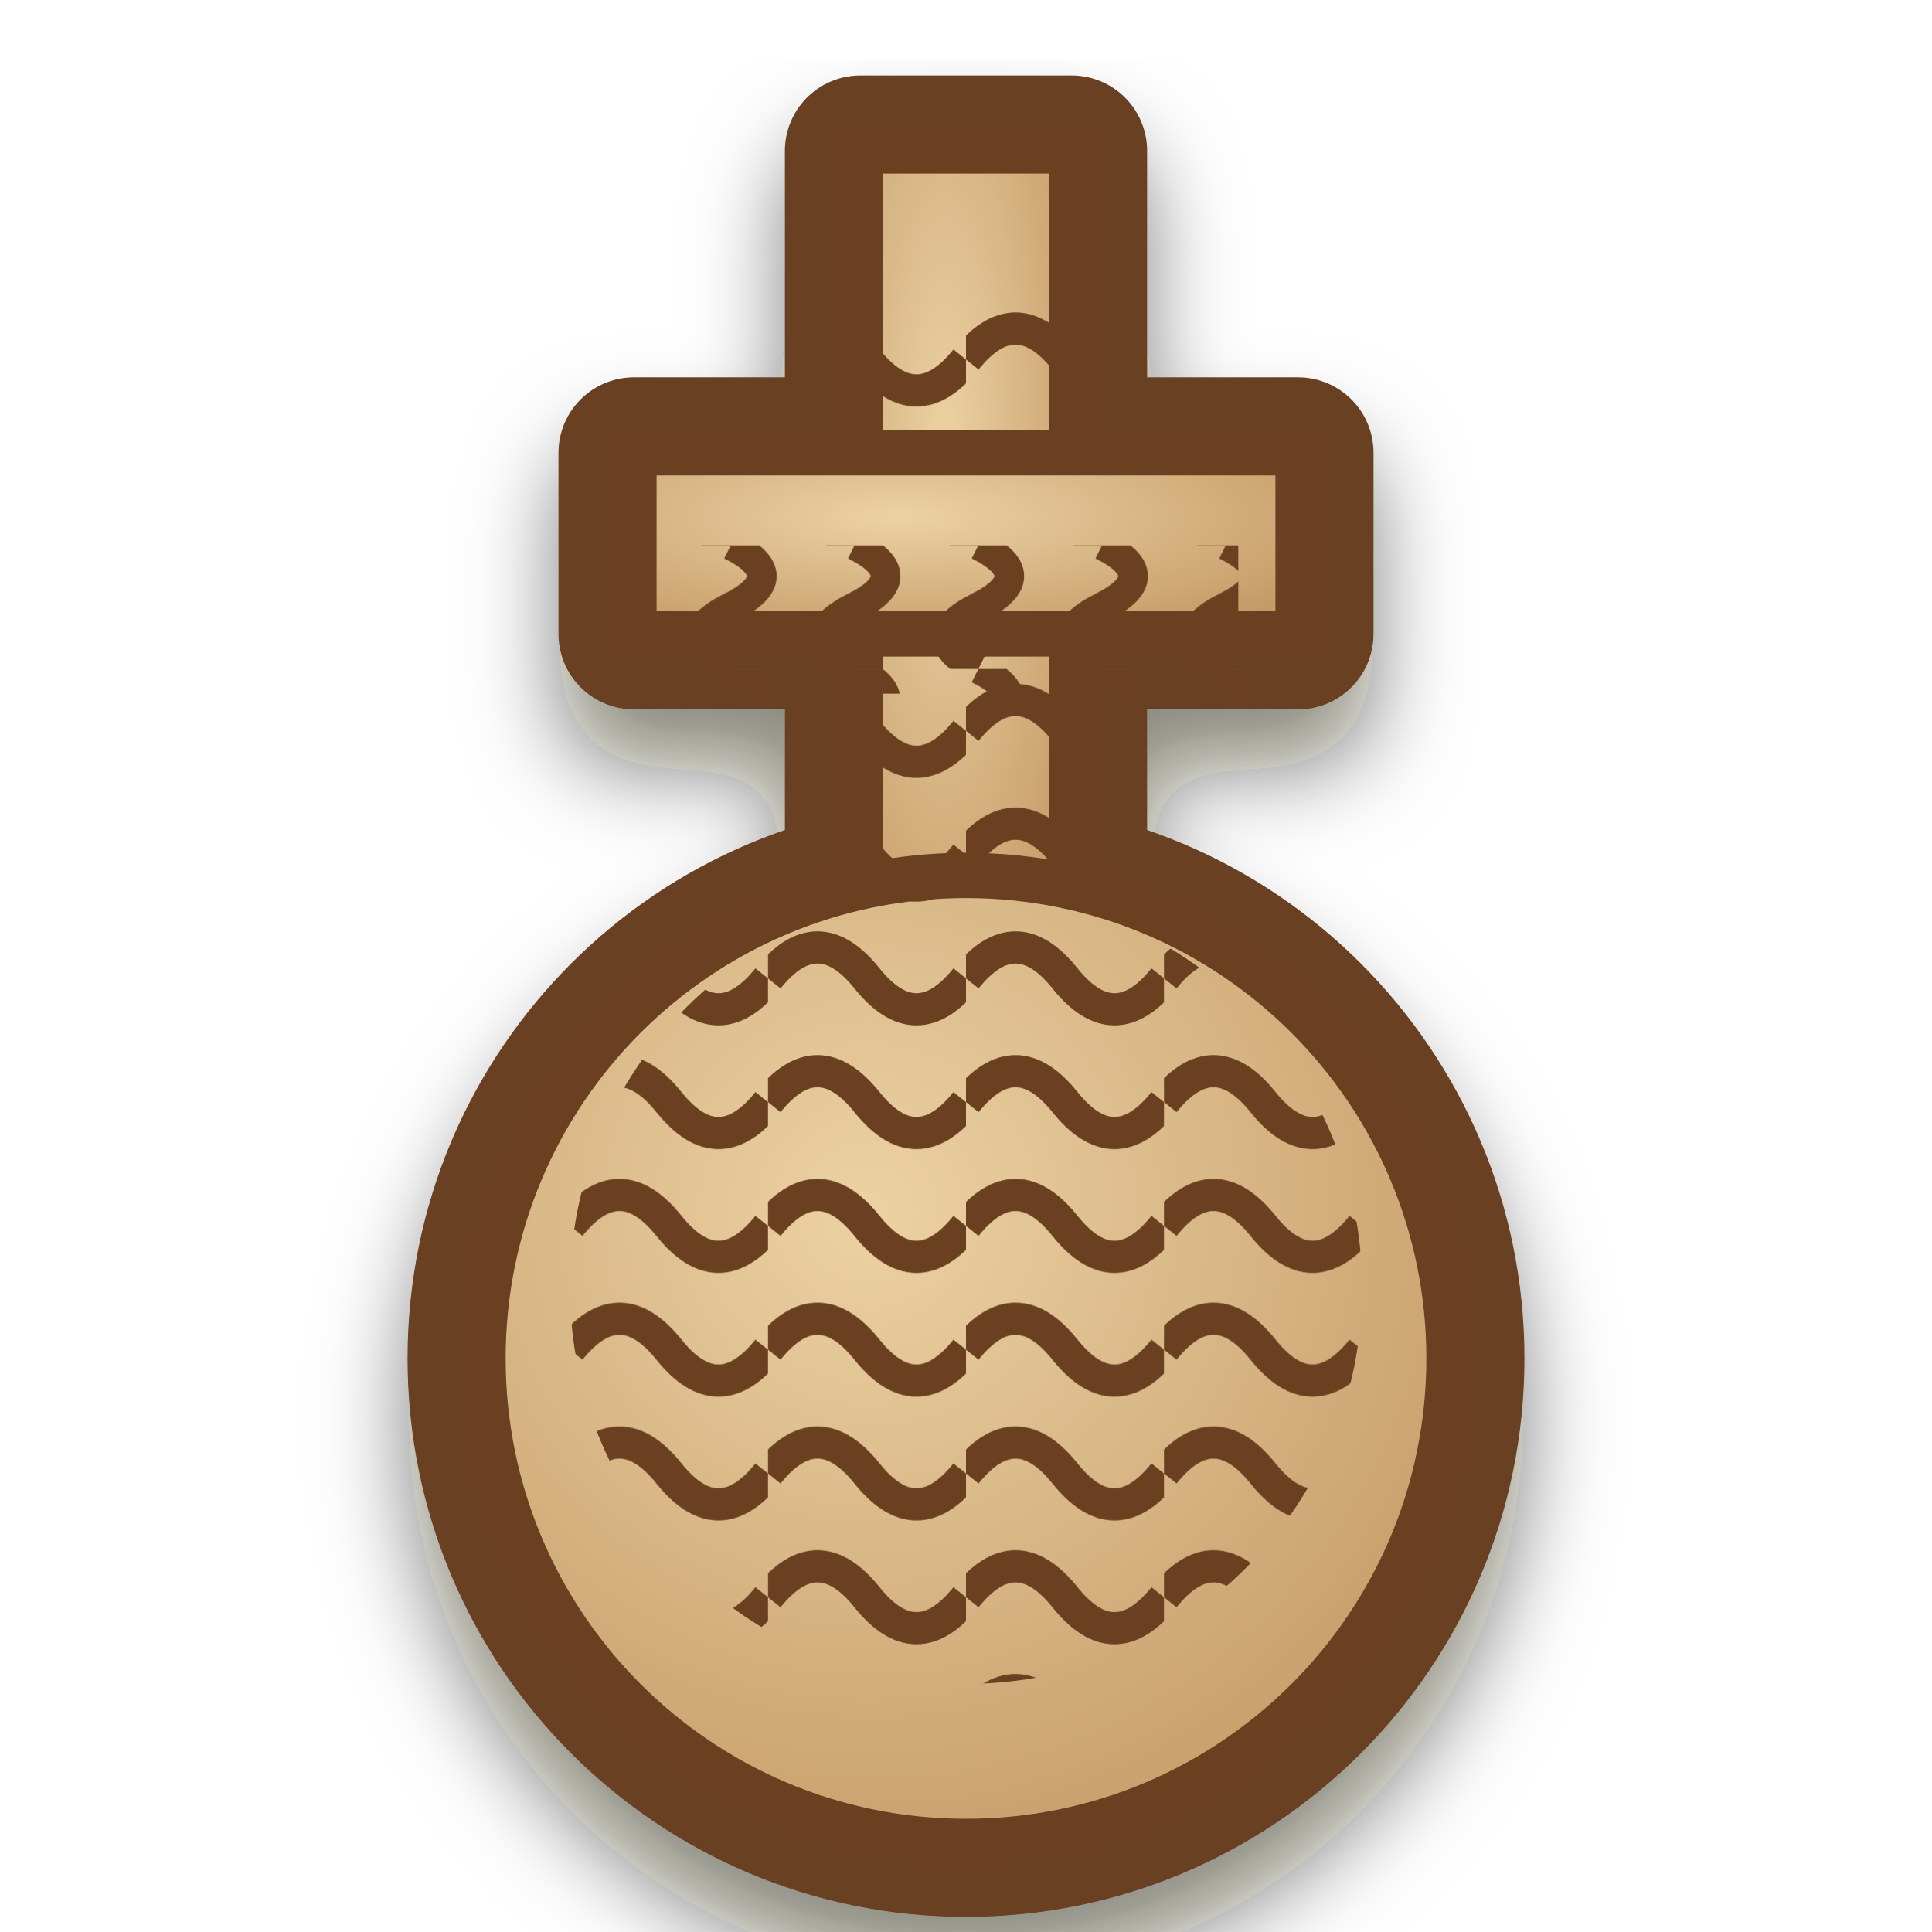
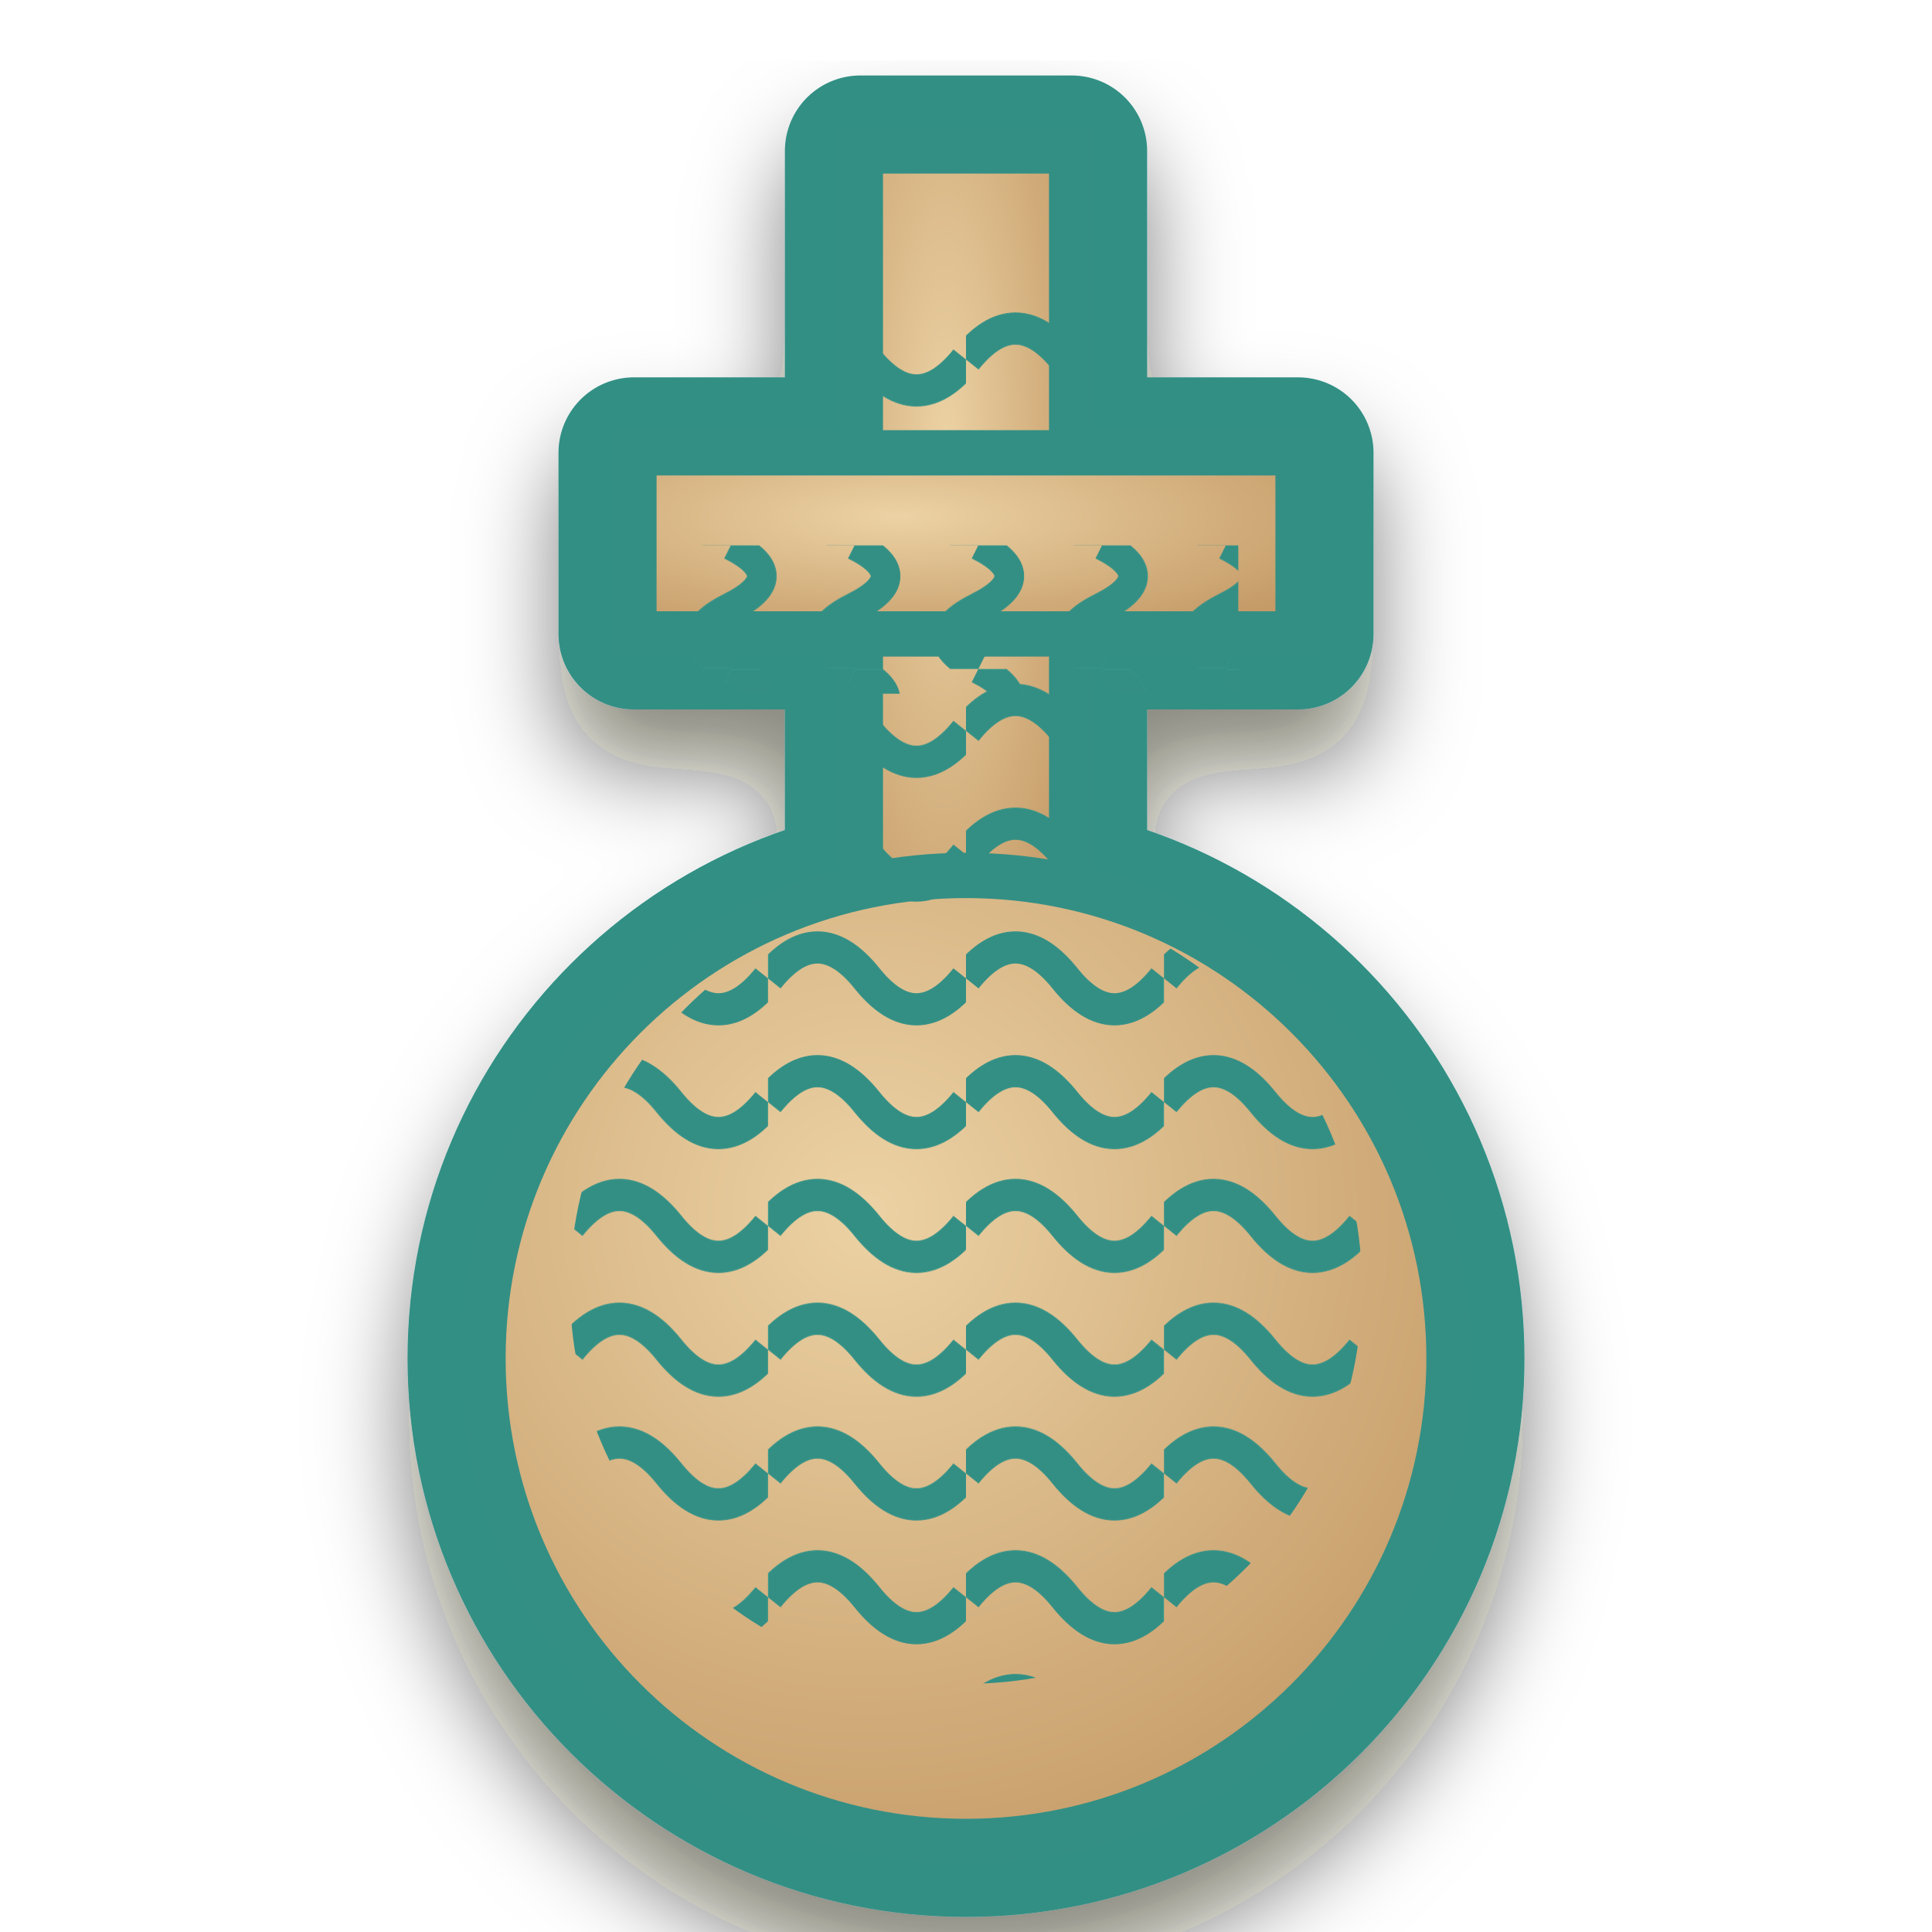
<svg xmlns="http://www.w3.org/2000/svg" viewBox="0 0 128 128" width="128" height="128">
  <defs>
    <filter id="sh" filterUnits="userSpaceOnUse" x="-50" y="-50" width="228" height="228">
      <feDropShadow dx="0" dy="4" stdDeviation="3" flood-color="#190c00" flood-opacity=".5" />
    </filter>
    <radialGradient id="clay" cx=".4" cy=".35" r=".75">
      <stop offset="0" stop-color="#ecd2a4" />
      <stop offset="1" stop-color="#c49a66" />
    </radialGradient>
    <pattern id="wave" width="16" height="10" patternUnits="userSpaceOnUse">
-       <path d="M0 5 Q4 0 8 5 T16 5" fill="none" stroke="#6a4020" stroke-width="2.6" />
+       <path d="M0 5 Q4 0 8 5 T16 5" fill="none" stroke="#338f84" stroke-width="2.6" />
    </pattern>
    <pattern id="zz" width="10" height="10" patternUnits="userSpaceOnUse" patternTransform="rotate(90)">
-       <path d="M0 5 Q2.5 0 5 5 T10 5" fill="none" stroke="#6a4020" stroke-width="2.4" />
+       <path d="M0 5 Q2.5 0 5 5 T10 5" fill="none" stroke="#338f84" stroke-width="2.4" />
    </pattern>
  </defs>
  <g filter="url(#sh)">
-     <path d="M57 10 H71 V66 H57 Z" fill="#6a4020" stroke="#6a4020" stroke-width="10" stroke-linejoin="round" />
-     <path d="M42 30 H86 V42 H42 Z" fill="#6a4020" stroke="#6a4020" stroke-width="10" stroke-linejoin="round" />
-     <path d="M64 58 A32 32 0 1 1 64 122 A32 32 0 1 1 64 58 Z" fill="#6a4020" stroke="#6a4020" stroke-width="10" stroke-linejoin="round" />
+     <path d="M57 10 H71 V66 H57 Z" fill="#338f84" stroke="#338f84" stroke-width="10" stroke-linejoin="round" />
+     <path d="M42 30 H86 V42 H42 Z" fill="#338f84" stroke="#338f84" stroke-width="10" stroke-linejoin="round" />
+     <path d="M64 58 A32 32 0 1 1 64 122 A32 32 0 1 1 64 58 Z" fill="#338f84" stroke="#338f84" stroke-width="10" stroke-linejoin="round" />
  </g>
  <path d="M57 10 H71 V66 H57 Z" fill="url(#clay)" />
  <path d="M57 10 H71 V66 H57 Z" fill="url(#wave)" transform="translate(64 64) scale(.82) translate(-64 -64)" />
-   <path d="M57 10 H71 V66 H57 Z" fill="none" stroke="#6a4020" stroke-width="3" />
+   <path d="M57 10 H71 V66 H57 Z" fill="none" stroke="#338f84" stroke-width="3" />
  <path d="M42 30 H86 V42 H42 Z" fill="url(#clay)" />
  <path d="M42 30 H86 V42 H42 Z" fill="url(#zz)" transform="translate(64 64) scale(.82) translate(-64 -64)" />
-   <path d="M42 30 H86 V42 H42 Z" fill="none" stroke="#6a4020" stroke-width="3" />
+   <path d="M42 30 H86 V42 H42 Z" fill="none" stroke="#338f84" stroke-width="3" />
  <path d="M64 58 A32 32 0 1 1 64 122 A32 32 0 1 1 64 58 Z" fill="url(#clay)" />
  <path d="M64 58 A32 32 0 1 1 64 122 A32 32 0 1 1 64 58 Z" fill="url(#wave)" transform="translate(64 64) scale(.82) translate(-64 -64)" />
-   <path d="M64 58 A32 32 0 1 1 64 122 A32 32 0 1 1 64 58 Z" fill="none" stroke="#6a4020" stroke-width="3" />
+   <path d="M64 58 A32 32 0 1 1 64 122 A32 32 0 1 1 64 58 Z" fill="none" stroke="#338f84" stroke-width="3" />
</svg>
